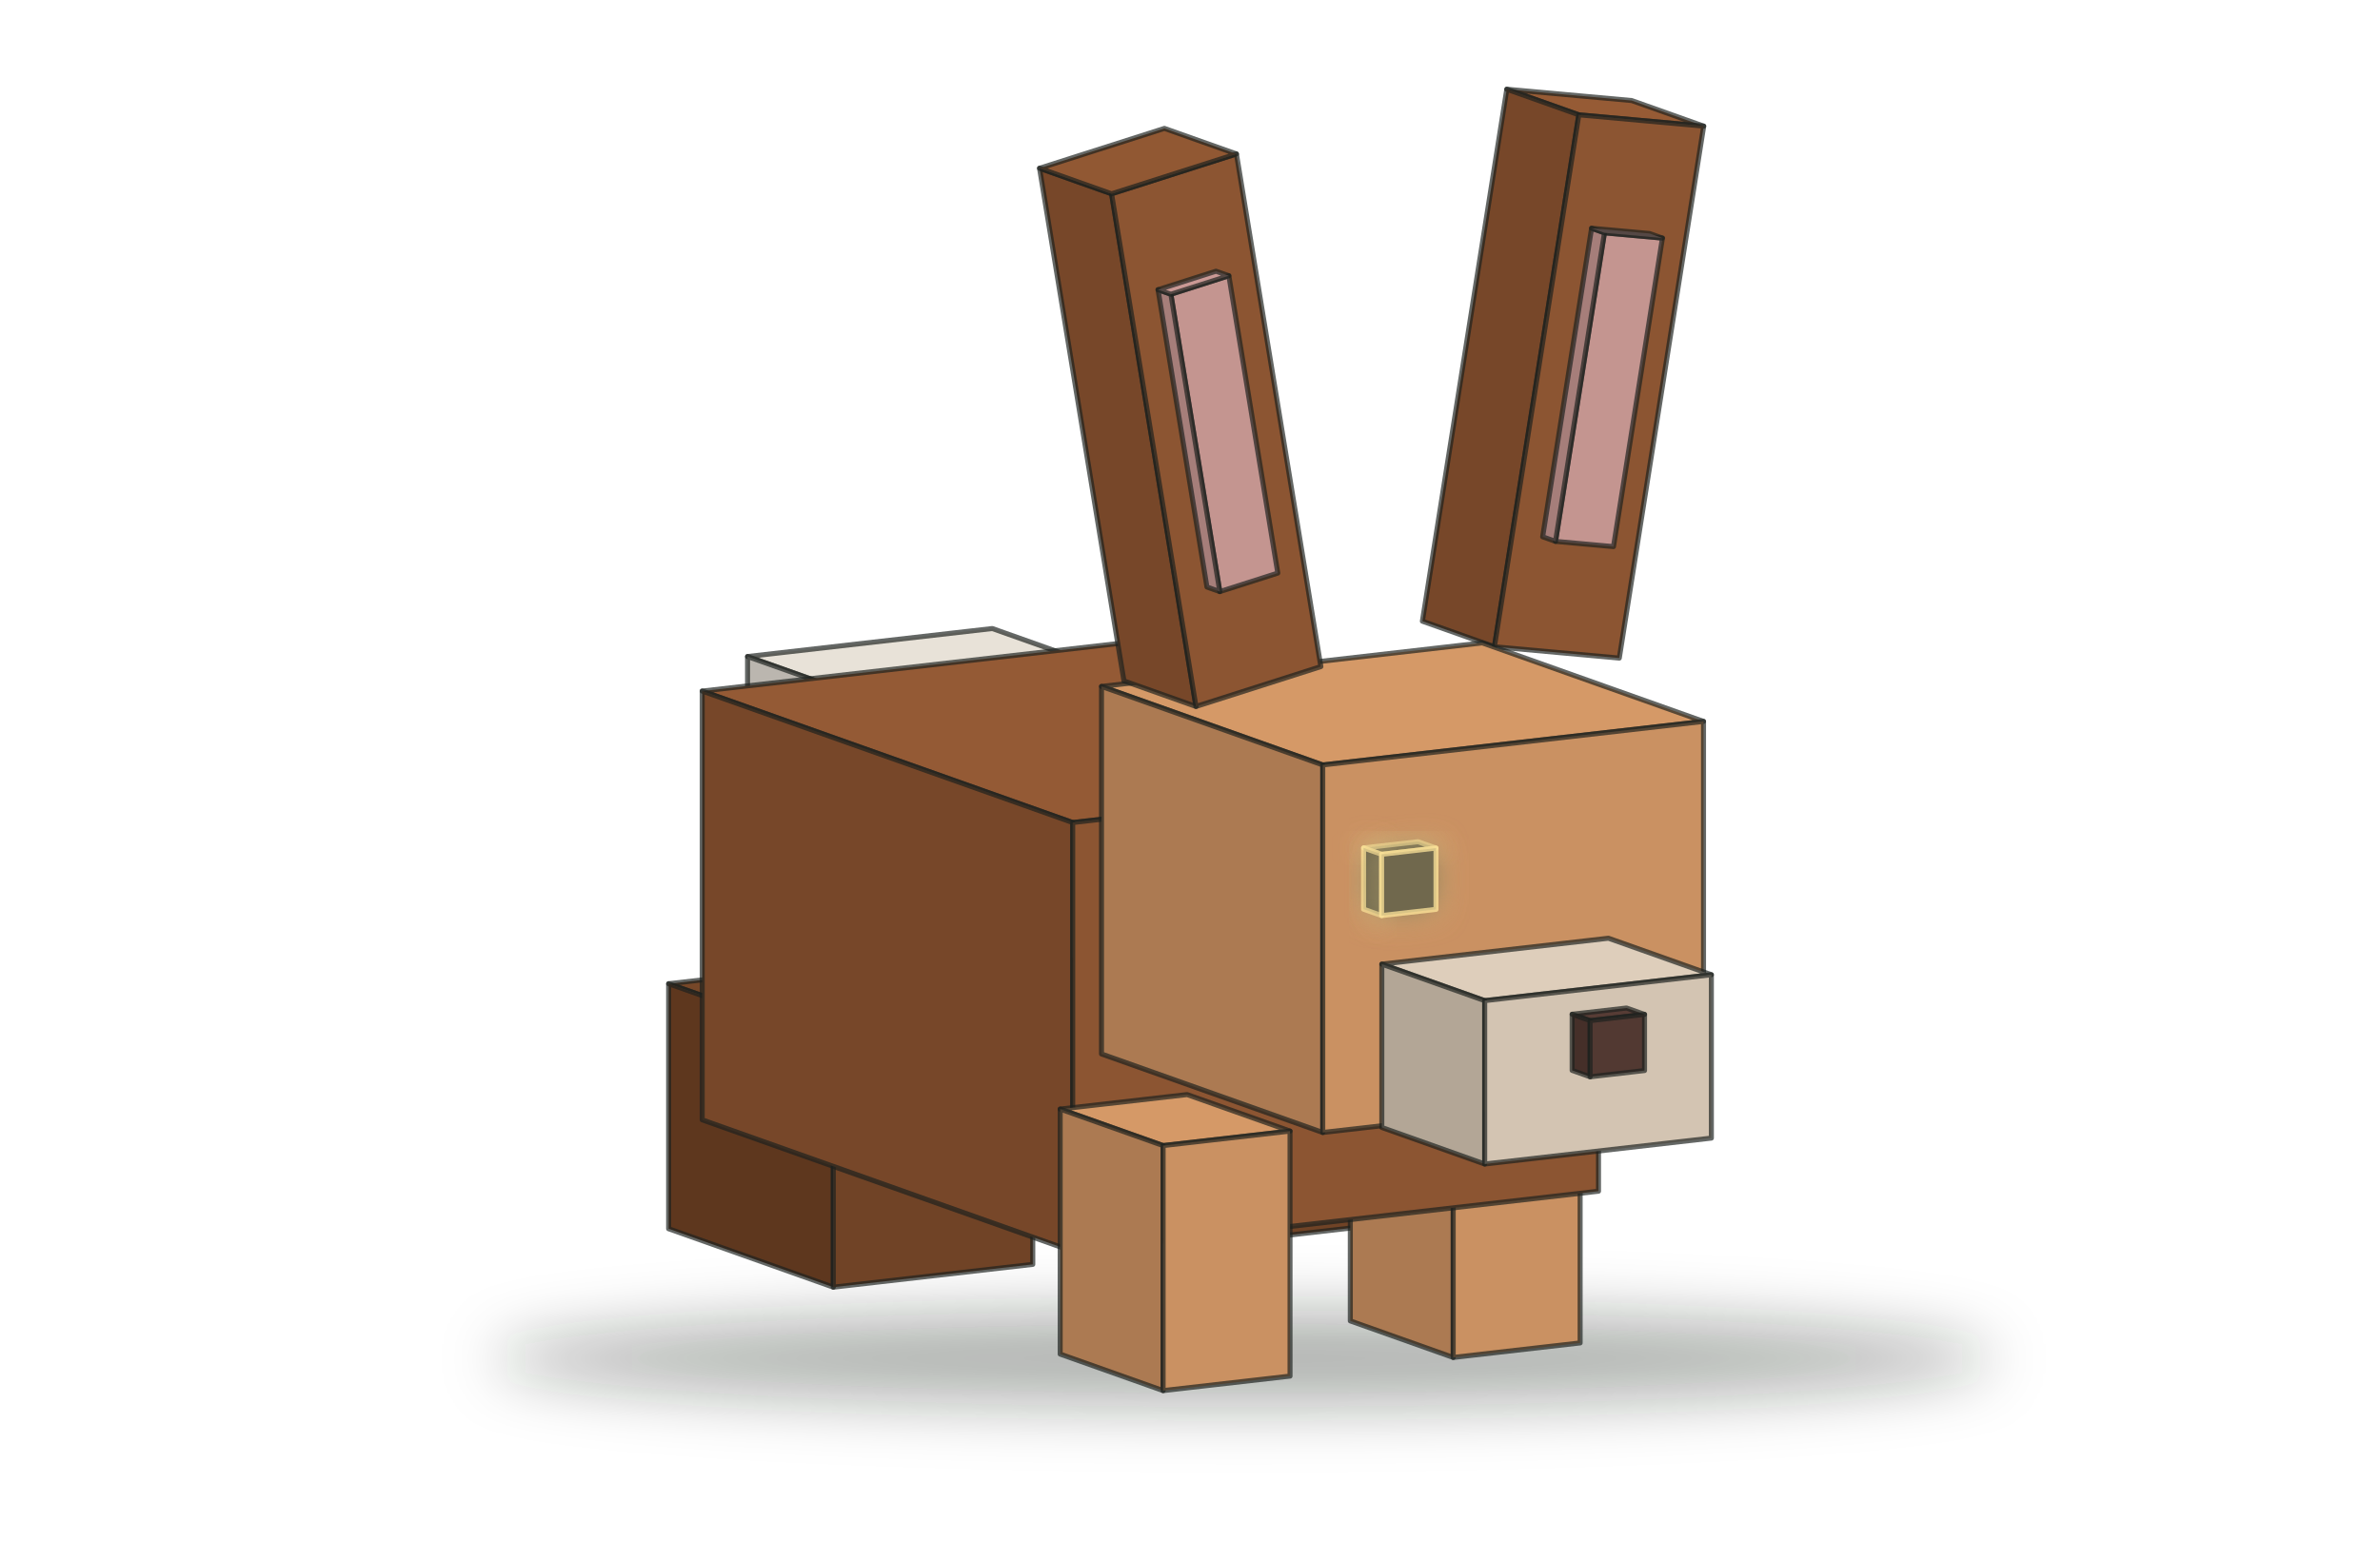
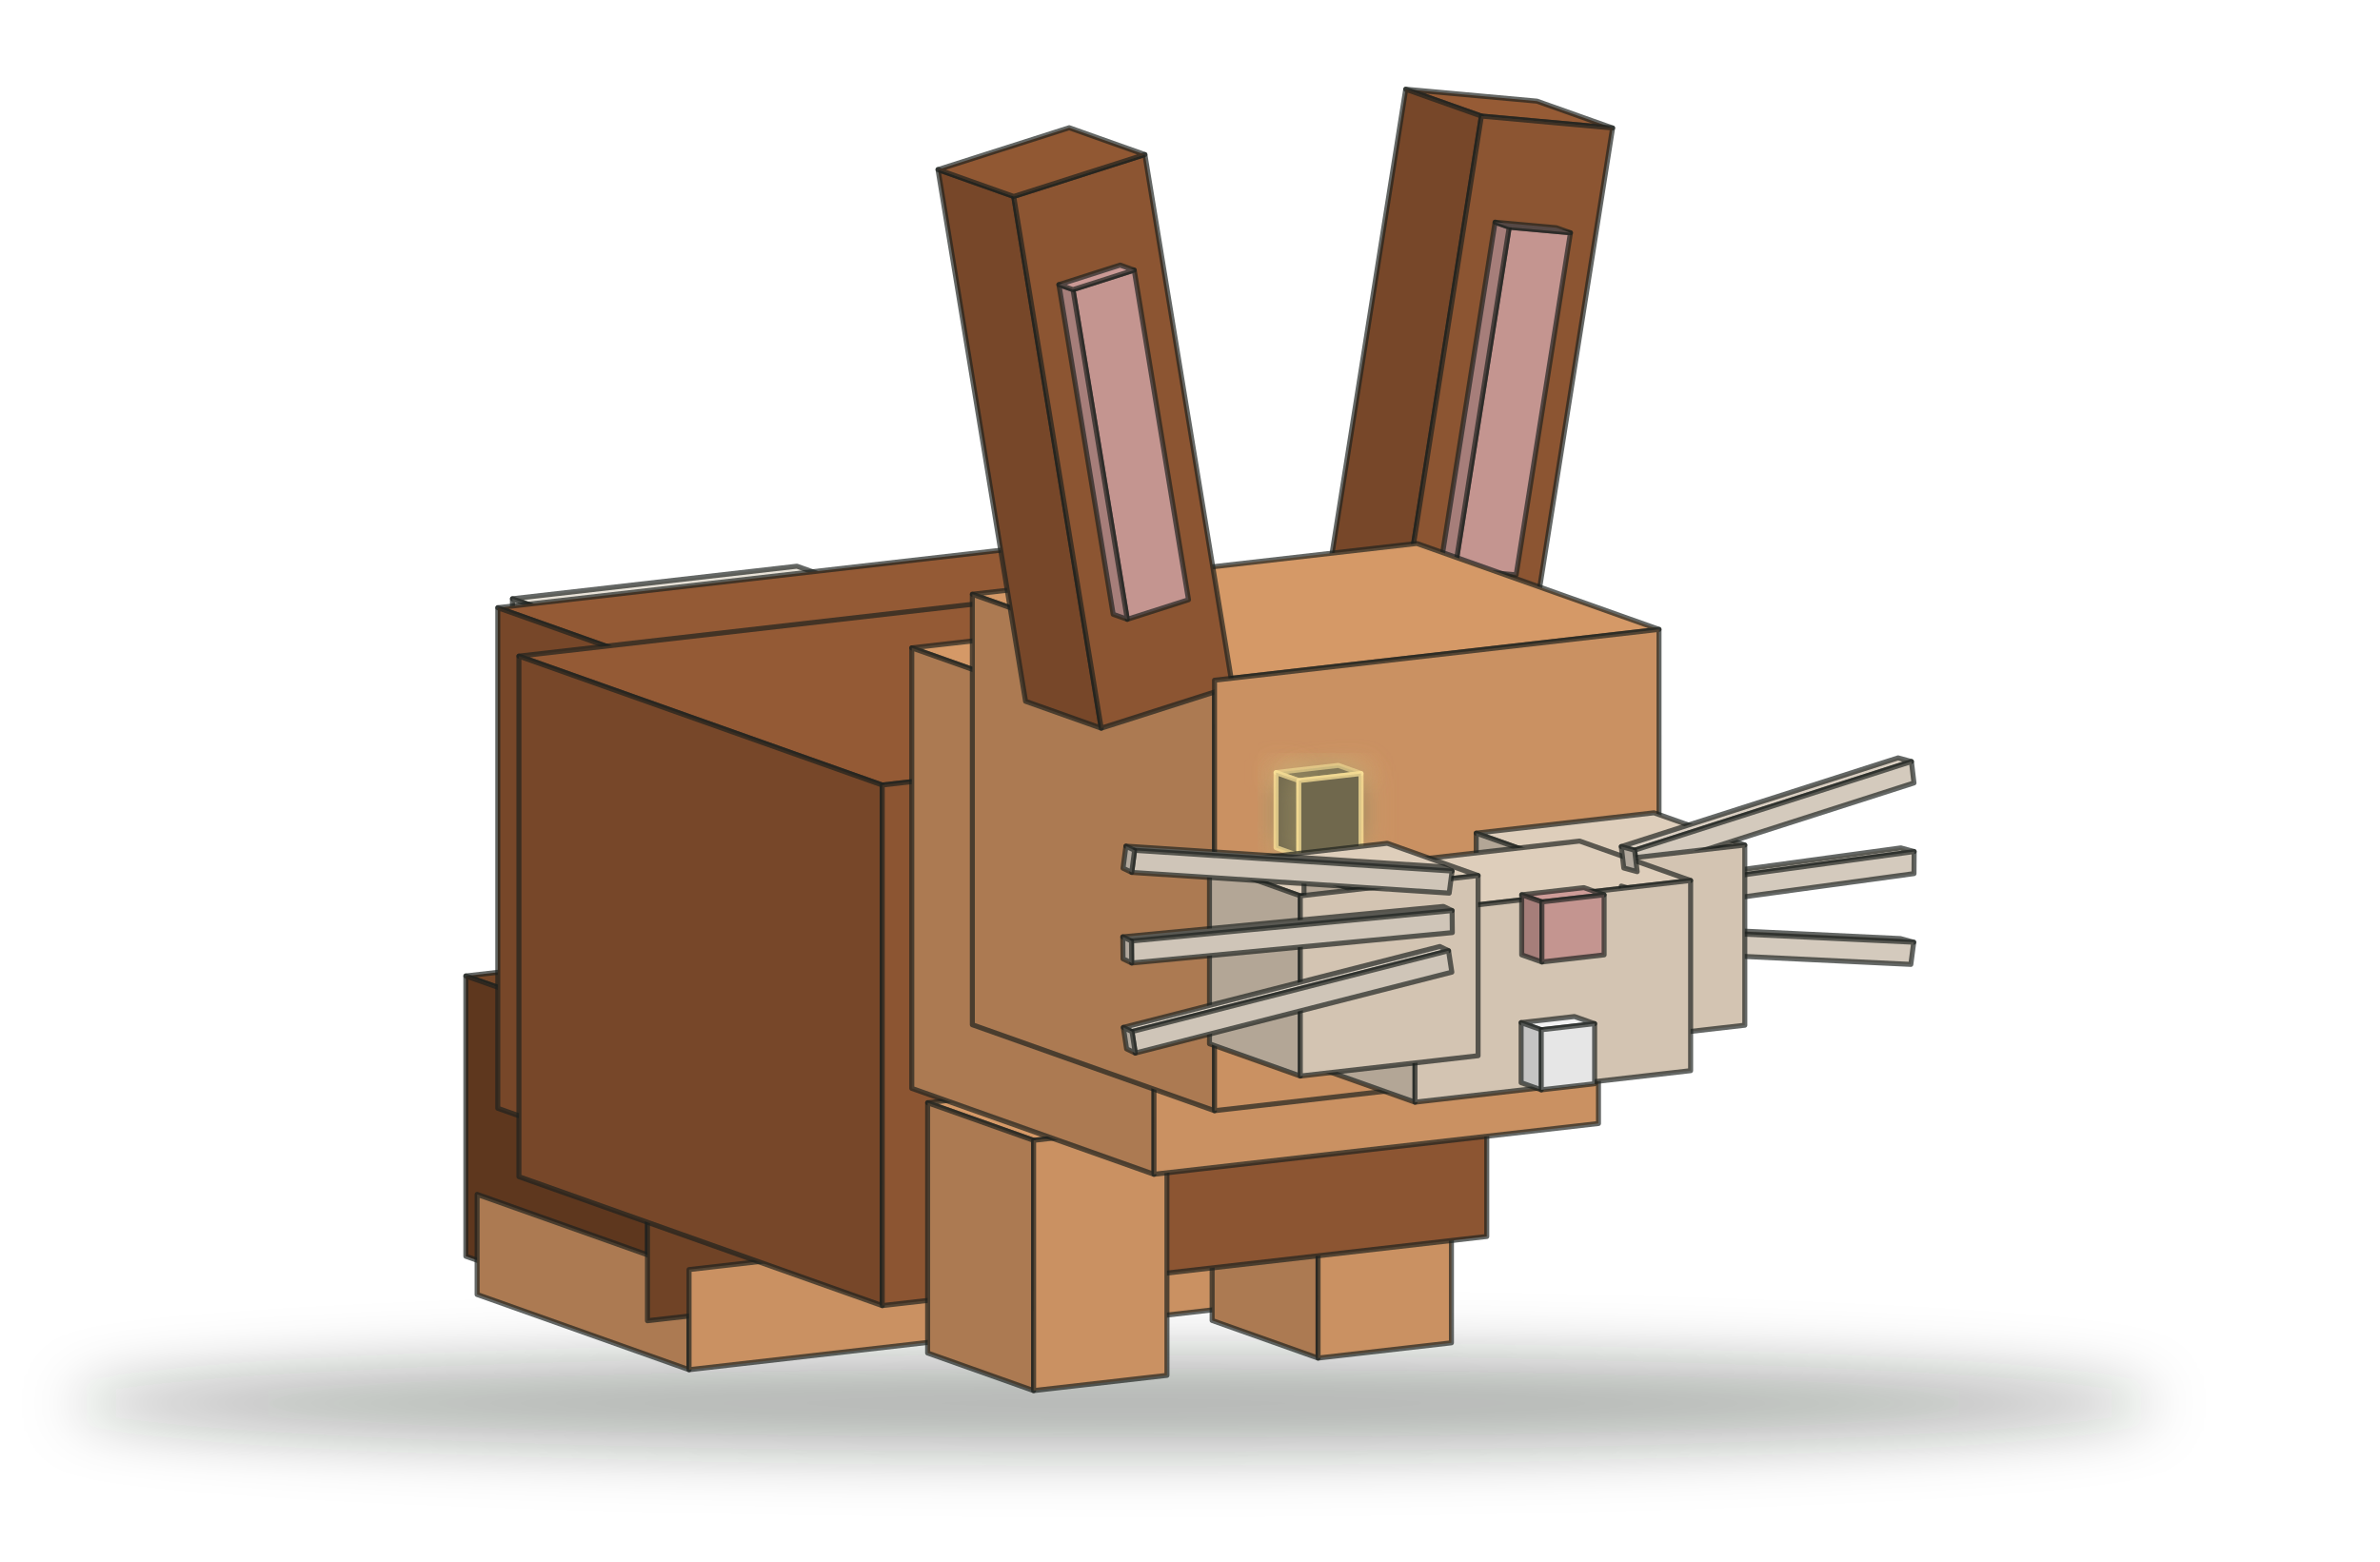
<svg xmlns="http://www.w3.org/2000/svg" width="640" height="420" viewBox="0 0 640 420" role="img" aria-labelledby="portrait-title">
  <defs>
    <filter id="portrait-glow" x="-80%" y="-80%" width="260%" height="260%">
      <feGaussianBlur stdDeviation="4" result="blur" />
      <feMerge>
        <feMergeNode in="blur" />
        <feMergeNode in="SourceGraphic" />
      </feMerge>
    </filter>
    <filter id="portrait-shadow" x="-40%" y="-80%" width="180%" height="260%">
      <feGaussianBlur stdDeviation="8" />
    </filter>
  </defs>
-   <ellipse cx="334.42" cy="365.37" rx="201.88" ry="13" fill="#0c120f" opacity=".32" filter="url(#portrait-shadow)" />
+   <ellipse cx="299.52" cy="377.41" rx="280.42" ry="13" fill="#0c120f" opacity=".32" filter="url(#portrait-shadow)" />
  <g>
-     <polygon points="304.20,182.30 266.84,169.04 201.02,176.57 238.38,189.83" fill="#e8e2d8" stroke="#1c211e" stroke-opacity=".68" stroke-width="1.35" stroke-linejoin="round" vector-effect="non-scaling-stroke" />
-     <polygon points="375.23,263.00 330.95,247.29 277.32,253.42 321.60,269.13" fill="#764728" stroke="#1c211e" stroke-opacity=".68" stroke-width="1.35" stroke-linejoin="round" vector-effect="non-scaling-stroke" />
-     <polygon points="321.60,335.03 321.60,269.13 277.32,253.42 277.32,319.32" fill="#5e371e" stroke="#1c211e" stroke-opacity=".68" stroke-width="1.35" stroke-linejoin="round" vector-effect="non-scaling-stroke" />
-     <polygon points="238.38,263.96 238.38,189.83 201.02,176.57 201.02,250.70" fill="#bbb6af" stroke="#1c211e" stroke-opacity=".68" stroke-width="1.35" stroke-linejoin="round" vector-effect="non-scaling-stroke" />
-     <polygon points="304.20,256.44 304.20,182.30 238.38,189.83 238.38,263.96" fill="#dcd7ce" stroke="#1c211e" stroke-opacity=".68" stroke-width="1.35" stroke-linejoin="round" vector-effect="non-scaling-stroke" />
-     <polygon points="375.23,328.90 375.23,263.00 321.60,269.13 321.60,335.03" fill="#704326" stroke="#1c211e" stroke-opacity=".68" stroke-width="1.35" stroke-linejoin="round" vector-effect="non-scaling-stroke" />
-     <polygon points="277.72,274.15 233.44,258.44 179.80,264.57 224.08,280.28" fill="#764728" stroke="#1c211e" stroke-opacity=".68" stroke-width="1.35" stroke-linejoin="round" vector-effect="non-scaling-stroke" />
-     <polygon points="224.08,346.18 224.08,280.28 179.80,264.57 179.80,330.47" fill="#5e371e" stroke="#1c211e" stroke-opacity=".68" stroke-width="1.35" stroke-linejoin="round" vector-effect="non-scaling-stroke" />
-     <polygon points="277.72,340.05 277.72,274.15 224.08,280.28 224.08,346.18" fill="#704326" stroke="#1c211e" stroke-opacity=".68" stroke-width="1.35" stroke-linejoin="round" vector-effect="non-scaling-stroke" />
-     <polygon points="429.85,205.05 330.23,169.69 188.83,185.86 288.46,221.22" fill="#945a35" stroke="#1c211e" stroke-opacity=".68" stroke-width="1.35" stroke-linejoin="round" vector-effect="non-scaling-stroke" />
-     <polygon points="288.46,336.54 288.46,221.22 188.83,185.86 188.83,301.18" fill="#774729" stroke="#1c211e" stroke-opacity=".68" stroke-width="1.35" stroke-linejoin="round" vector-effect="non-scaling-stroke" />
-     <polygon points="424.91,295.28 397.24,285.46 363.11,289.36 390.78,299.18" fill="#d59967" stroke="#1c211e" stroke-opacity=".68" stroke-width="1.35" stroke-linejoin="round" vector-effect="non-scaling-stroke" />
-     <polygon points="390.78,365.08 390.78,299.18 363.11,289.36 363.11,355.26" fill="#ac7a52" stroke="#1c211e" stroke-opacity=".68" stroke-width="1.35" stroke-linejoin="round" vector-effect="non-scaling-stroke" />
-     <polygon points="424.91,361.18 424.91,295.28 390.78,299.18 390.78,365.08" fill="#ca9162" stroke="#1c211e" stroke-opacity=".68" stroke-width="1.35" stroke-linejoin="round" vector-effect="non-scaling-stroke" />
-     <polygon points="429.85,320.37 429.85,205.05 288.46,221.22 288.46,336.54" fill="#8c5532" stroke="#1c211e" stroke-opacity=".68" stroke-width="1.35" stroke-linejoin="round" vector-effect="non-scaling-stroke" />
-     <polygon points="346.90,304.20 319.23,294.38 285.09,298.28 312.77,308.10" fill="#d59967" stroke="#1c211e" stroke-opacity=".68" stroke-width="1.35" stroke-linejoin="round" vector-effect="non-scaling-stroke" />
-     <polygon points="312.77,374.00 312.77,308.10 285.09,298.28 285.09,364.18" fill="#ac7a52" stroke="#1c211e" stroke-opacity=".68" stroke-width="1.35" stroke-linejoin="round" vector-effect="non-scaling-stroke" />
-     <polygon points="346.90,370.10 346.90,304.20 312.77,308.10 312.77,374.00" fill="#ca9162" stroke="#1c211e" stroke-opacity=".68" stroke-width="1.35" stroke-linejoin="round" vector-effect="non-scaling-stroke" />
-     <polygon points="458.14,33.92 438.77,27.04 405.19,24.00 424.56,30.88" fill="#965b35" stroke="#1c211e" stroke-opacity=".68" stroke-width="1.35" stroke-linejoin="round" vector-effect="non-scaling-stroke" />
-     <polygon points="401.86,173.94 424.56,30.88 405.19,24.00 382.49,167.07" fill="#774729" stroke="#1c211e" stroke-opacity=".68" stroke-width="1.35" stroke-linejoin="round" vector-effect="non-scaling-stroke" />
-     <polygon points="435.44,176.99 458.14,33.92 424.56,30.88 401.86,173.94" fill="#8c5532" stroke="#1c211e" stroke-opacity=".68" stroke-width="1.35" stroke-linejoin="round" vector-effect="non-scaling-stroke" />
-     <polygon points="433.88,147.01 447.04,64.03 431.45,62.62 418.29,145.60" fill="#c49590" stroke="#1c211e" stroke-opacity=".68" stroke-width="1.35" stroke-linejoin="round" vector-effect="non-scaling-stroke" />
-     <polygon points="418.29,145.60 431.45,62.62 427.99,61.39 414.83,144.37" fill="#a67e7a" stroke="#1c211e" stroke-opacity=".68" stroke-width="1.35" stroke-linejoin="round" vector-effect="non-scaling-stroke" />
-     <polygon points="447.04,64.03 443.58,62.80 427.99,61.39 431.45,62.62" fill="#d09e9a" stroke="#1c211e" stroke-opacity=".68" stroke-width="1.35" stroke-linejoin="round" vector-effect="non-scaling-stroke" />
-     <polygon points="458.09,194.02 398.59,172.90 296.20,184.61 355.70,205.73" fill="#d59967" stroke="#1c211e" stroke-opacity=".68" stroke-width="1.35" stroke-linejoin="round" vector-effect="non-scaling-stroke" />
-     <polygon points="355.70,304.58 355.70,205.73 296.20,184.61 296.20,283.46" fill="#ac7a52" stroke="#1c211e" stroke-opacity=".68" stroke-width="1.35" stroke-linejoin="round" vector-effect="non-scaling-stroke" />
-     <polygon points="447.10,221.13 442.26,219.41 427.63,221.08 432.47,222.80" fill="#70674e" stroke="#ffe59a" stroke-opacity=".74" stroke-width="1.35" stroke-linejoin="round" vector-effect="non-scaling-stroke" filter="url(#portrait-glow)" />
-     <polygon points="432.47,239.27 432.47,222.80 427.63,221.08 427.63,237.55" fill="#70674e" stroke="#ffe59a" stroke-opacity=".74" stroke-width="1.35" stroke-linejoin="round" vector-effect="non-scaling-stroke" filter="url(#portrait-glow)" />
-     <polygon points="447.10,237.60 447.10,221.13 432.47,222.80 432.47,239.27" fill="#70674e" stroke="#ffe59a" stroke-opacity=".74" stroke-width="1.35" stroke-linejoin="round" vector-effect="non-scaling-stroke" filter="url(#portrait-glow)" />
-     <polygon points="321.61,190.00 298.91,52.12 279.54,45.25 302.24,183.13" fill="#774729" stroke="#1c211e" stroke-opacity=".68" stroke-width="1.35" stroke-linejoin="round" vector-effect="non-scaling-stroke" />
-     <polygon points="458.09,292.87 458.09,194.02 355.70,205.73 355.70,304.58" fill="#ca9162" stroke="#1c211e" stroke-opacity=".68" stroke-width="1.35" stroke-linejoin="round" vector-effect="non-scaling-stroke" />
-     <polygon points="355.19,179.28 332.49,41.40 298.91,52.12 321.61,190.00" fill="#8c5532" stroke="#1c211e" stroke-opacity=".68" stroke-width="1.35" stroke-linejoin="round" vector-effect="non-scaling-stroke" />
-     <polygon points="332.49,41.40 313.12,34.53 279.54,45.25 298.91,52.12" fill="#915833" stroke="#1c211e" stroke-opacity=".68" stroke-width="1.35" stroke-linejoin="round" vector-effect="non-scaling-stroke" />
-     <polygon points="343.61,154.13 330.45,74.16 314.86,79.14 328.02,159.11" fill="#c49590" stroke="#1c211e" stroke-opacity=".68" stroke-width="1.35" stroke-linejoin="round" vector-effect="non-scaling-stroke" />
-     <polygon points="328.02,159.11 314.86,79.14 311.40,77.91 324.56,157.88" fill="#a67e7a" stroke="#1c211e" stroke-opacity=".68" stroke-width="1.35" stroke-linejoin="round" vector-effect="non-scaling-stroke" />
-     <polygon points="460.20,262.15 432.52,252.33 371.58,259.30 399.25,269.12" fill="#decebb" stroke="#1c211e" stroke-opacity=".68" stroke-width="1.35" stroke-linejoin="round" vector-effect="non-scaling-stroke" />
-     <polygon points="330.45,74.16 326.99,72.94 311.40,77.91 314.86,79.14" fill="#ca9995" stroke="#1c211e" stroke-opacity=".68" stroke-width="1.35" stroke-linejoin="round" vector-effect="non-scaling-stroke" />
-     <polygon points="386.15,228.09 381.31,226.38 366.68,228.05 371.53,229.77" fill="#70674e" stroke="#ffe59a" stroke-opacity=".74" stroke-width="1.35" stroke-linejoin="round" vector-effect="non-scaling-stroke" filter="url(#portrait-glow)" />
-     <polygon points="371.53,246.24 371.53,229.77 366.68,228.05 366.68,244.52" fill="#70674e" stroke="#ffe59a" stroke-opacity=".74" stroke-width="1.35" stroke-linejoin="round" vector-effect="non-scaling-stroke" filter="url(#portrait-glow)" />
-     <polygon points="386.15,244.57 386.15,228.09 371.53,229.77 371.53,246.24" fill="#70674e" stroke="#ffe59a" stroke-opacity=".74" stroke-width="1.35" stroke-linejoin="round" vector-effect="non-scaling-stroke" filter="url(#portrait-glow)" />
-     <polygon points="399.25,313.06 399.25,269.12 371.58,259.30 371.58,303.23" fill="#b3a696" stroke="#1c211e" stroke-opacity=".68" stroke-width="1.35" stroke-linejoin="round" vector-effect="non-scaling-stroke" />
-     <polygon points="460.20,306.09 460.20,262.15 399.25,269.12 399.25,313.06" fill="#d3c4b2" stroke="#1c211e" stroke-opacity=".68" stroke-width="1.35" stroke-linejoin="round" vector-effect="non-scaling-stroke" />
-     <polygon points="442.23,272.82 437.38,271.10 422.76,272.78 427.60,274.50" fill="#573c35" stroke="#1c211e" stroke-opacity=".68" stroke-width="1.35" stroke-linejoin="round" vector-effect="non-scaling-stroke" />
-     <polygon points="427.60,289.60 427.60,274.50 422.76,272.78 422.76,287.88" fill="#452f29" stroke="#1c211e" stroke-opacity=".68" stroke-width="1.35" stroke-linejoin="round" vector-effect="non-scaling-stroke" />
-     <polygon points="442.23,287.92 442.23,272.82 427.60,274.50 427.60,289.60" fill="#523932" stroke="#1c211e" stroke-opacity=".68" stroke-width="1.35" stroke-linejoin="round" vector-effect="non-scaling-stroke" />
+     <polygon points="257.72,167.69 214.30,152.28 137.80,161.03 181.22,176.44" fill="#e8e2d8" stroke="#1c211e" stroke-opacity=".68" stroke-width="1.35" stroke-linejoin="round" vector-effect="non-scaling-stroke" />
+     <polygon points="181.22,262.60 181.22,176.44 137.80,161.03 137.80,247.19" fill="#bbb6af" stroke="#1c211e" stroke-opacity=".68" stroke-width="1.35" stroke-linejoin="round" vector-effect="non-scaling-stroke" />
+     <polygon points="346.24,260.14 297.39,242.80 230.45,250.46 279.30,267.79" fill="#764728" stroke="#1c211e" stroke-opacity=".68" stroke-width="1.35" stroke-linejoin="round" vector-effect="non-scaling-stroke" />
+     <polygon points="362.19,321.22 305.21,301.00 233.49,309.20 290.48,329.42" fill="#d59967" stroke="#1c211e" stroke-opacity=".68" stroke-width="1.35" stroke-linejoin="round" vector-effect="non-scaling-stroke" />
+     <polygon points="257.72,253.85 257.72,167.69 181.22,176.44 181.22,262.60" fill="#dcd7ce" stroke="#1c211e" stroke-opacity=".68" stroke-width="1.35" stroke-linejoin="round" vector-effect="non-scaling-stroke" />
+     <polygon points="279.30,343.18 279.30,267.79 230.45,250.46 230.45,325.84" fill="#5e371e" stroke="#1c211e" stroke-opacity=".68" stroke-width="1.35" stroke-linejoin="round" vector-effect="non-scaling-stroke" />
+     <polygon points="290.48,356.35 290.48,329.42 233.49,309.20 233.49,336.12" fill="#ac7a52" stroke="#1c211e" stroke-opacity=".68" stroke-width="1.35" stroke-linejoin="round" vector-effect="non-scaling-stroke" />
+     <polygon points="346.24,335.53 346.24,260.14 279.30,267.79 279.30,343.18" fill="#704326" stroke="#1c211e" stroke-opacity=".68" stroke-width="1.35" stroke-linejoin="round" vector-effect="non-scaling-stroke" />
+     <polygon points="340.36,171.67 272.51,147.59 133.86,163.44 201.70,187.52" fill="#945a35" stroke="#1c211e" stroke-opacity=".68" stroke-width="1.35" stroke-linejoin="round" vector-effect="non-scaling-stroke" />
+     <polygon points="362.19,348.15 362.19,321.22 290.48,329.42 290.48,356.35" fill="#ca9162" stroke="#1c211e" stroke-opacity=".68" stroke-width="1.35" stroke-linejoin="round" vector-effect="non-scaling-stroke" />
+     <polygon points="241.05,272.17 192.20,254.83 125.27,262.48 174.11,279.82" fill="#764728" stroke="#1c211e" stroke-opacity=".68" stroke-width="1.35" stroke-linejoin="round" vector-effect="non-scaling-stroke" />
+     <polygon points="257.01,333.25 200.02,313.02 128.30,321.22 185.29,341.45" fill="#d59967" stroke="#1c211e" stroke-opacity=".68" stroke-width="1.35" stroke-linejoin="round" vector-effect="non-scaling-stroke" />
+     <polygon points="174.11,355.21 174.11,279.82 125.27,262.48 125.27,337.87" fill="#5e371e" stroke="#1c211e" stroke-opacity=".68" stroke-width="1.35" stroke-linejoin="round" vector-effect="non-scaling-stroke" />
+     <polygon points="201.70,322.15 201.70,187.52 133.86,163.44 133.86,298.07" fill="#774729" stroke="#1c211e" stroke-opacity=".68" stroke-width="1.35" stroke-linejoin="round" vector-effect="non-scaling-stroke" />
+     <polygon points="185.29,368.38 185.29,341.45 128.30,321.22 128.30,348.15" fill="#ac7a52" stroke="#1c211e" stroke-opacity=".68" stroke-width="1.35" stroke-linejoin="round" vector-effect="non-scaling-stroke" />
+     <polygon points="241.05,347.56 241.05,272.17 174.11,279.82 174.11,355.21" fill="#704326" stroke="#1c211e" stroke-opacity=".68" stroke-width="1.35" stroke-linejoin="round" vector-effect="non-scaling-stroke" />
+     <polygon points="340.36,306.29 340.36,171.67 201.70,187.52 201.70,322.15" fill="#8c5532" stroke="#1c211e" stroke-opacity=".68" stroke-width="1.35" stroke-linejoin="round" vector-effect="non-scaling-stroke" />
+     <polygon points="399.80,192.54 302.11,157.87 139.54,176.46 237.24,211.13" fill="#945a35" stroke="#1c211e" stroke-opacity=".68" stroke-width="1.35" stroke-linejoin="round" vector-effect="non-scaling-stroke" />
+     <polygon points="257.01,360.18 257.01,333.25 185.29,341.45 185.29,368.38" fill="#ca9162" stroke="#1c211e" stroke-opacity=".68" stroke-width="1.35" stroke-linejoin="round" vector-effect="non-scaling-stroke" />
+     <polygon points="237.24,351.14 237.24,211.13 139.54,176.46 139.54,316.46" fill="#774729" stroke="#1c211e" stroke-opacity=".68" stroke-width="1.35" stroke-linejoin="round" vector-effect="non-scaling-stroke" />
+     <polygon points="390.30,293.84 361.81,283.73 325.95,287.83 354.44,297.94" fill="#d59967" stroke="#1c211e" stroke-opacity=".68" stroke-width="1.35" stroke-linejoin="round" vector-effect="non-scaling-stroke" />
+     <polygon points="354.44,365.25 354.44,297.94 325.95,287.83 325.95,355.14" fill="#ac7a52" stroke="#1c211e" stroke-opacity=".68" stroke-width="1.35" stroke-linejoin="round" vector-effect="non-scaling-stroke" />
+     <polygon points="390.30,361.15 390.30,293.84 354.44,297.94 354.44,365.25" fill="#ca9162" stroke="#1c211e" stroke-opacity=".68" stroke-width="1.35" stroke-linejoin="round" vector-effect="non-scaling-stroke" />
+     <polygon points="399.80,332.55 399.80,192.54 237.24,211.13 237.24,351.14" fill="#8c5532" stroke="#1c211e" stroke-opacity=".68" stroke-width="1.35" stroke-linejoin="round" vector-effect="non-scaling-stroke" />
+     <polygon points="313.80,302.59 285.31,292.47 249.45,296.58 277.94,306.69" fill="#d59967" stroke="#1c211e" stroke-opacity=".68" stroke-width="1.35" stroke-linejoin="round" vector-effect="non-scaling-stroke" />
+     <polygon points="277.94,374.00 277.94,306.69 249.45,296.58 249.45,363.89" fill="#ac7a52" stroke="#1c211e" stroke-opacity=".68" stroke-width="1.35" stroke-linejoin="round" vector-effect="non-scaling-stroke" />
+     <polygon points="313.80,369.90 313.80,302.59 277.94,306.69 277.94,374.00" fill="#ca9162" stroke="#1c211e" stroke-opacity=".68" stroke-width="1.35" stroke-linejoin="round" vector-effect="non-scaling-stroke" />
+     <polygon points="429.84,183.69 364.71,160.57 245.18,174.24 310.31,197.35" fill="#d59967" stroke="#1c211e" stroke-opacity=".68" stroke-width="1.35" stroke-linejoin="round" vector-effect="non-scaling-stroke" />
+     <polygon points="433.64,34.42 413.29,27.20 378.01,24.00 398.36,31.22" fill="#965b35" stroke="#1c211e" stroke-opacity=".68" stroke-width="1.35" stroke-linejoin="round" vector-effect="non-scaling-stroke" />
+     <polygon points="374.83,179.61 398.36,31.22 378.01,24.00 354.47,172.38" fill="#774729" stroke="#1c211e" stroke-opacity=".68" stroke-width="1.35" stroke-linejoin="round" vector-effect="non-scaling-stroke" />
+     <polygon points="410.10,182.80 433.64,34.42 398.36,31.22 374.83,179.61" fill="#8c5532" stroke="#1c211e" stroke-opacity=".68" stroke-width="1.35" stroke-linejoin="round" vector-effect="non-scaling-stroke" />
+     <polygon points="407.71,154.60 422.31,62.60 405.84,61.11 391.25,153.11" fill="#c49590" stroke="#1c211e" stroke-opacity=".68" stroke-width="1.35" stroke-linejoin="round" vector-effect="non-scaling-stroke" />
+     <polygon points="391.25,153.11 405.84,61.11 402.04,59.76 387.45,151.76" fill="#a67e7a" stroke="#1c211e" stroke-opacity=".68" stroke-width="1.35" stroke-linejoin="round" vector-effect="non-scaling-stroke" />
+     <polygon points="422.31,62.60 418.51,61.25 402.04,59.76 405.84,61.11" fill="#d09e9a" stroke="#1c211e" stroke-opacity=".68" stroke-width="1.35" stroke-linejoin="round" vector-effect="non-scaling-stroke" />
+     <polygon points="310.31,315.82 310.31,197.35 245.18,174.24 245.18,292.71" fill="#ac7a52" stroke="#1c211e" stroke-opacity=".68" stroke-width="1.35" stroke-linejoin="round" vector-effect="non-scaling-stroke" />
+     <polygon points="446.12,169.27 381.00,146.16 261.47,159.82 326.59,182.94" fill="#d59967" stroke="#1c211e" stroke-opacity=".68" stroke-width="1.35" stroke-linejoin="round" vector-effect="non-scaling-stroke" />
+     <polygon points="429.84,302.16 429.84,183.69 310.31,197.35 310.31,315.82" fill="#ca9162" stroke="#1c211e" stroke-opacity=".68" stroke-width="1.35" stroke-linejoin="round" vector-effect="non-scaling-stroke" />
+     <polygon points="326.59,298.72 326.59,182.94 261.47,159.82 261.47,275.60" fill="#ac7a52" stroke="#1c211e" stroke-opacity=".68" stroke-width="1.35" stroke-linejoin="round" vector-effect="non-scaling-stroke" />
+     <polygon points="296.13,195.84 272.59,52.84 252.24,45.61 275.78,188.61" fill="#774729" stroke="#1c211e" stroke-opacity=".68" stroke-width="1.35" stroke-linejoin="round" vector-effect="non-scaling-stroke" />
+     <polygon points="331.41,184.57 307.87,41.57 272.59,52.84 296.13,195.84" fill="#8c5532" stroke="#1c211e" stroke-opacity=".68" stroke-width="1.35" stroke-linejoin="round" vector-effect="non-scaling-stroke" />
+     <polygon points="437.71,199.83 431.60,197.66 414.87,199.58 420.97,201.74" fill="#70674e" stroke="#ffe59a" stroke-opacity=".74" stroke-width="1.35" stroke-linejoin="round" vector-effect="non-scaling-stroke" filter="url(#portrait-glow)" />
+     <polygon points="420.97,221.94 420.97,201.74 414.87,199.58 414.87,219.77" fill="#70674e" stroke="#ffe59a" stroke-opacity=".74" stroke-width="1.35" stroke-linejoin="round" vector-effect="non-scaling-stroke" filter="url(#portrait-glow)" />
+     <polygon points="437.71,220.02 437.71,199.83 420.97,201.74 420.97,221.94" fill="#70674e" stroke="#ffe59a" stroke-opacity=".74" stroke-width="1.35" stroke-linejoin="round" vector-effect="non-scaling-stroke" filter="url(#portrait-glow)" />
+     <polygon points="307.87,41.57 287.52,34.35 252.24,45.61 272.59,52.84" fill="#915833" stroke="#1c211e" stroke-opacity=".68" stroke-width="1.35" stroke-linejoin="round" vector-effect="non-scaling-stroke" />
+     <polygon points="319.60,161.30 305.00,72.64 288.54,77.90 303.14,166.56" fill="#c49590" stroke="#1c211e" stroke-opacity=".68" stroke-width="1.35" stroke-linejoin="round" vector-effect="non-scaling-stroke" />
+     <polygon points="303.14,166.56 288.54,77.90 284.74,76.55 299.34,165.21" fill="#a67e7a" stroke="#1c211e" stroke-opacity=".68" stroke-width="1.35" stroke-linejoin="round" vector-effect="non-scaling-stroke" />
+     <polygon points="446.12,285.05 446.12,169.27 326.59,182.94 326.59,298.72" fill="#ca9162" stroke="#1c211e" stroke-opacity=".68" stroke-width="1.35" stroke-linejoin="round" vector-effect="non-scaling-stroke" />
+     <polygon points="469.19,227.27 444.77,218.60 396.96,224.07 421.38,232.74" fill="#decebb" stroke="#1c211e" stroke-opacity=".68" stroke-width="1.35" stroke-linejoin="round" vector-effect="non-scaling-stroke" />
+     <polygon points="514.62,253.41 511.03,252.43 436.81,248.89 440.41,249.87" fill="#ded4c6" stroke="#1c211e" stroke-opacity=".68" stroke-width="1.35" stroke-linejoin="round" vector-effect="non-scaling-stroke" />
+     <polygon points="513.84,259.37 514.62,253.41 440.41,249.87 439.63,255.83" fill="#d4cabd" stroke="#1c211e" stroke-opacity=".68" stroke-width="1.35" stroke-linejoin="round" vector-effect="non-scaling-stroke" />
+     <polygon points="514.73,229.02 511.14,228.04 435.97,238.31 439.56,239.29" fill="#dcd2c4" stroke="#1c211e" stroke-opacity=".68" stroke-width="1.35" stroke-linejoin="round" vector-effect="non-scaling-stroke" />
+     <polygon points="305.00,72.64 301.21,71.29 284.74,76.55 288.54,77.90" fill="#ca9995" stroke="#1c211e" stroke-opacity=".68" stroke-width="1.35" stroke-linejoin="round" vector-effect="non-scaling-stroke" />
+     <polygon points="514.69,234.95 514.73,229.02 439.56,239.29 439.52,245.22" fill="#d4cabd" stroke="#1c211e" stroke-opacity=".68" stroke-width="1.35" stroke-linejoin="round" vector-effect="non-scaling-stroke" />
+     <polygon points="421.38,281.20 421.38,232.74 396.96,224.07 396.96,272.53" fill="#b3a696" stroke="#1c211e" stroke-opacity=".68" stroke-width="1.35" stroke-linejoin="round" vector-effect="non-scaling-stroke" />
+     <polygon points="514.00,204.81 510.41,203.83 435.97,227.68 439.57,228.66" fill="#dacfc2" stroke="#1c211e" stroke-opacity=".68" stroke-width="1.35" stroke-linejoin="round" vector-effect="non-scaling-stroke" />
+     <polygon points="514.68,210.57 514.00,204.81 439.57,228.66 440.25,234.43" fill="#d4cabd" stroke="#1c211e" stroke-opacity=".68" stroke-width="1.35" stroke-linejoin="round" vector-effect="non-scaling-stroke" />
+     <polygon points="469.19,275.73 469.19,227.27 421.38,232.74 421.38,281.20" fill="#d3c4b2" stroke="#1c211e" stroke-opacity=".68" stroke-width="1.35" stroke-linejoin="round" vector-effect="non-scaling-stroke" />
+     <polygon points="454.62,236.80 424.77,226.20 350.66,234.67 380.51,245.27" fill="#decebb" stroke="#1c211e" stroke-opacity=".68" stroke-width="1.35" stroke-linejoin="round" vector-effect="non-scaling-stroke" />
+     <polygon points="439.63,255.83 440.41,249.87 436.81,248.89 436.04,254.85" fill="#b2a99e" stroke="#1c211e" stroke-opacity=".68" stroke-width="1.35" stroke-linejoin="round" vector-effect="non-scaling-stroke" />
+     <polygon points="439.52,245.22 439.56,239.29 435.97,238.31 435.92,244.24" fill="#b2a99e" stroke="#1c211e" stroke-opacity=".68" stroke-width="1.35" stroke-linejoin="round" vector-effect="non-scaling-stroke" />
+     <polygon points="365.99,208.03 359.88,205.86 343.15,207.78 349.26,209.94" fill="#70674e" stroke="#ffe59a" stroke-opacity=".74" stroke-width="1.35" stroke-linejoin="round" vector-effect="non-scaling-stroke" filter="url(#portrait-glow)" />
+     <polygon points="440.25,234.43 439.57,228.66 435.97,227.68 436.65,233.45" fill="#b2a99e" stroke="#1c211e" stroke-opacity=".68" stroke-width="1.35" stroke-linejoin="round" vector-effect="non-scaling-stroke" />
+     <polygon points="349.26,230.14 349.26,209.94 343.15,207.78 343.15,227.97" fill="#70674e" stroke="#ffe59a" stroke-opacity=".74" stroke-width="1.35" stroke-linejoin="round" vector-effect="non-scaling-stroke" filter="url(#portrait-glow)" />
+     <polygon points="365.99,228.22 365.99,208.03 349.26,209.94 349.26,230.14" fill="#70674e" stroke="#ffe59a" stroke-opacity=".74" stroke-width="1.35" stroke-linejoin="round" vector-effect="non-scaling-stroke" filter="url(#portrait-glow)" />
+     <polygon points="397.47,235.47 373.05,226.80 325.24,232.27 349.66,240.94" fill="#decebb" stroke="#1c211e" stroke-opacity=".68" stroke-width="1.35" stroke-linejoin="round" vector-effect="non-scaling-stroke" />
+     <polygon points="380.51,296.43 380.51,245.27 350.66,234.67 350.66,285.83" fill="#b3a696" stroke="#1c211e" stroke-opacity=".68" stroke-width="1.35" stroke-linejoin="round" vector-effect="non-scaling-stroke" />
+     <polygon points="349.66,289.40 349.66,240.94 325.24,232.27 325.24,280.73" fill="#b3a696" stroke="#1c211e" stroke-opacity=".68" stroke-width="1.35" stroke-linejoin="round" vector-effect="non-scaling-stroke" />
+     <polygon points="454.62,287.95 454.62,236.80 380.51,245.27 380.51,296.43" fill="#d3c4b2" stroke="#1c211e" stroke-opacity=".68" stroke-width="1.35" stroke-linejoin="round" vector-effect="non-scaling-stroke" />
+     <polygon points="428.81,275.31 423.38,273.39 409.04,275.03 414.46,276.95" fill="#f2f2f2" stroke="#1c211e" stroke-opacity=".68" stroke-width="1.35" stroke-linejoin="round" vector-effect="non-scaling-stroke" />
+     <polygon points="414.46,293.11 414.46,276.95 409.04,275.03 409.04,291.18" fill="#c4c4c4" stroke="#1c211e" stroke-opacity=".68" stroke-width="1.35" stroke-linejoin="round" vector-effect="non-scaling-stroke" />
+     <polygon points="428.81,291.47 428.81,275.31 414.46,276.95 414.46,293.11" fill="#e6e6e6" stroke="#1c211e" stroke-opacity=".68" stroke-width="1.35" stroke-linejoin="round" vector-effect="non-scaling-stroke" />
+     <polygon points="397.47,283.93 397.47,235.47 349.66,240.94 349.66,289.40" fill="#d3c4b2" stroke="#1c211e" stroke-opacity=".68" stroke-width="1.35" stroke-linejoin="round" vector-effect="non-scaling-stroke" />
+     <polygon points="431.36,240.66 425.93,238.73 409.20,240.64 414.63,242.57" fill="#ce9c98" stroke="#1c211e" stroke-opacity=".68" stroke-width="1.35" stroke-linejoin="round" vector-effect="non-scaling-stroke" />
+     <polygon points="414.63,258.72 414.63,242.57 409.20,240.64 409.20,256.80" fill="#a67e7a" stroke="#1c211e" stroke-opacity=".68" stroke-width="1.35" stroke-linejoin="round" vector-effect="non-scaling-stroke" />
+     <polygon points="431.36,256.81 431.36,240.66 414.63,242.57 414.63,258.72" fill="#c49590" stroke="#1c211e" stroke-opacity=".68" stroke-width="1.35" stroke-linejoin="round" vector-effect="non-scaling-stroke" />
+     <polygon points="389.52,255.69 387.18,254.56 302.07,276.32 304.40,277.44" fill="#d8cec1" stroke="#1c211e" stroke-opacity=".68" stroke-width="1.35" stroke-linejoin="round" vector-effect="non-scaling-stroke" />
+     <polygon points="390.41,261.46 389.52,255.69 304.40,277.44 305.29,283.22" fill="#cfc5b8" stroke="#1c211e" stroke-opacity=".68" stroke-width="1.35" stroke-linejoin="round" vector-effect="non-scaling-stroke" />
+     <polygon points="390.48,244.90 388.15,243.78 301.93,251.96 304.27,253.08" fill="#dcd1c4" stroke="#1c211e" stroke-opacity=".68" stroke-width="1.35" stroke-linejoin="round" vector-effect="non-scaling-stroke" />
+     <polygon points="390.54,250.82 390.48,244.90 304.27,253.08 304.32,259.00" fill="#cfc5b8" stroke="#1c211e" stroke-opacity=".68" stroke-width="1.35" stroke-linejoin="round" vector-effect="non-scaling-stroke" />
+     <polygon points="390.48,234.27 388.15,233.15 302.77,227.57 305.10,228.69" fill="#dfd4c7" stroke="#1c211e" stroke-opacity=".68" stroke-width="1.35" stroke-linejoin="round" vector-effect="non-scaling-stroke" />
+     <polygon points="389.70,240.20 390.48,234.27 305.10,228.69 304.33,234.63" fill="#cfc5b8" stroke="#1c211e" stroke-opacity=".68" stroke-width="1.35" stroke-linejoin="round" vector-effect="non-scaling-stroke" />
+     <polygon points="305.29,283.22 304.40,277.44 302.07,276.32 302.95,282.09" fill="#b2a99e" stroke="#1c211e" stroke-opacity=".68" stroke-width="1.35" stroke-linejoin="round" vector-effect="non-scaling-stroke" />
+     <polygon points="304.32,259.00 304.27,253.08 301.93,251.96 301.99,257.88" fill="#b2a99e" stroke="#1c211e" stroke-opacity=".68" stroke-width="1.35" stroke-linejoin="round" vector-effect="non-scaling-stroke" />
+     <polygon points="304.33,234.63 305.10,228.69 302.77,227.57 301.99,233.50" fill="#b2a99e" stroke="#1c211e" stroke-opacity=".68" stroke-width="1.35" stroke-linejoin="round" vector-effect="non-scaling-stroke" />
  </g>
</svg>
